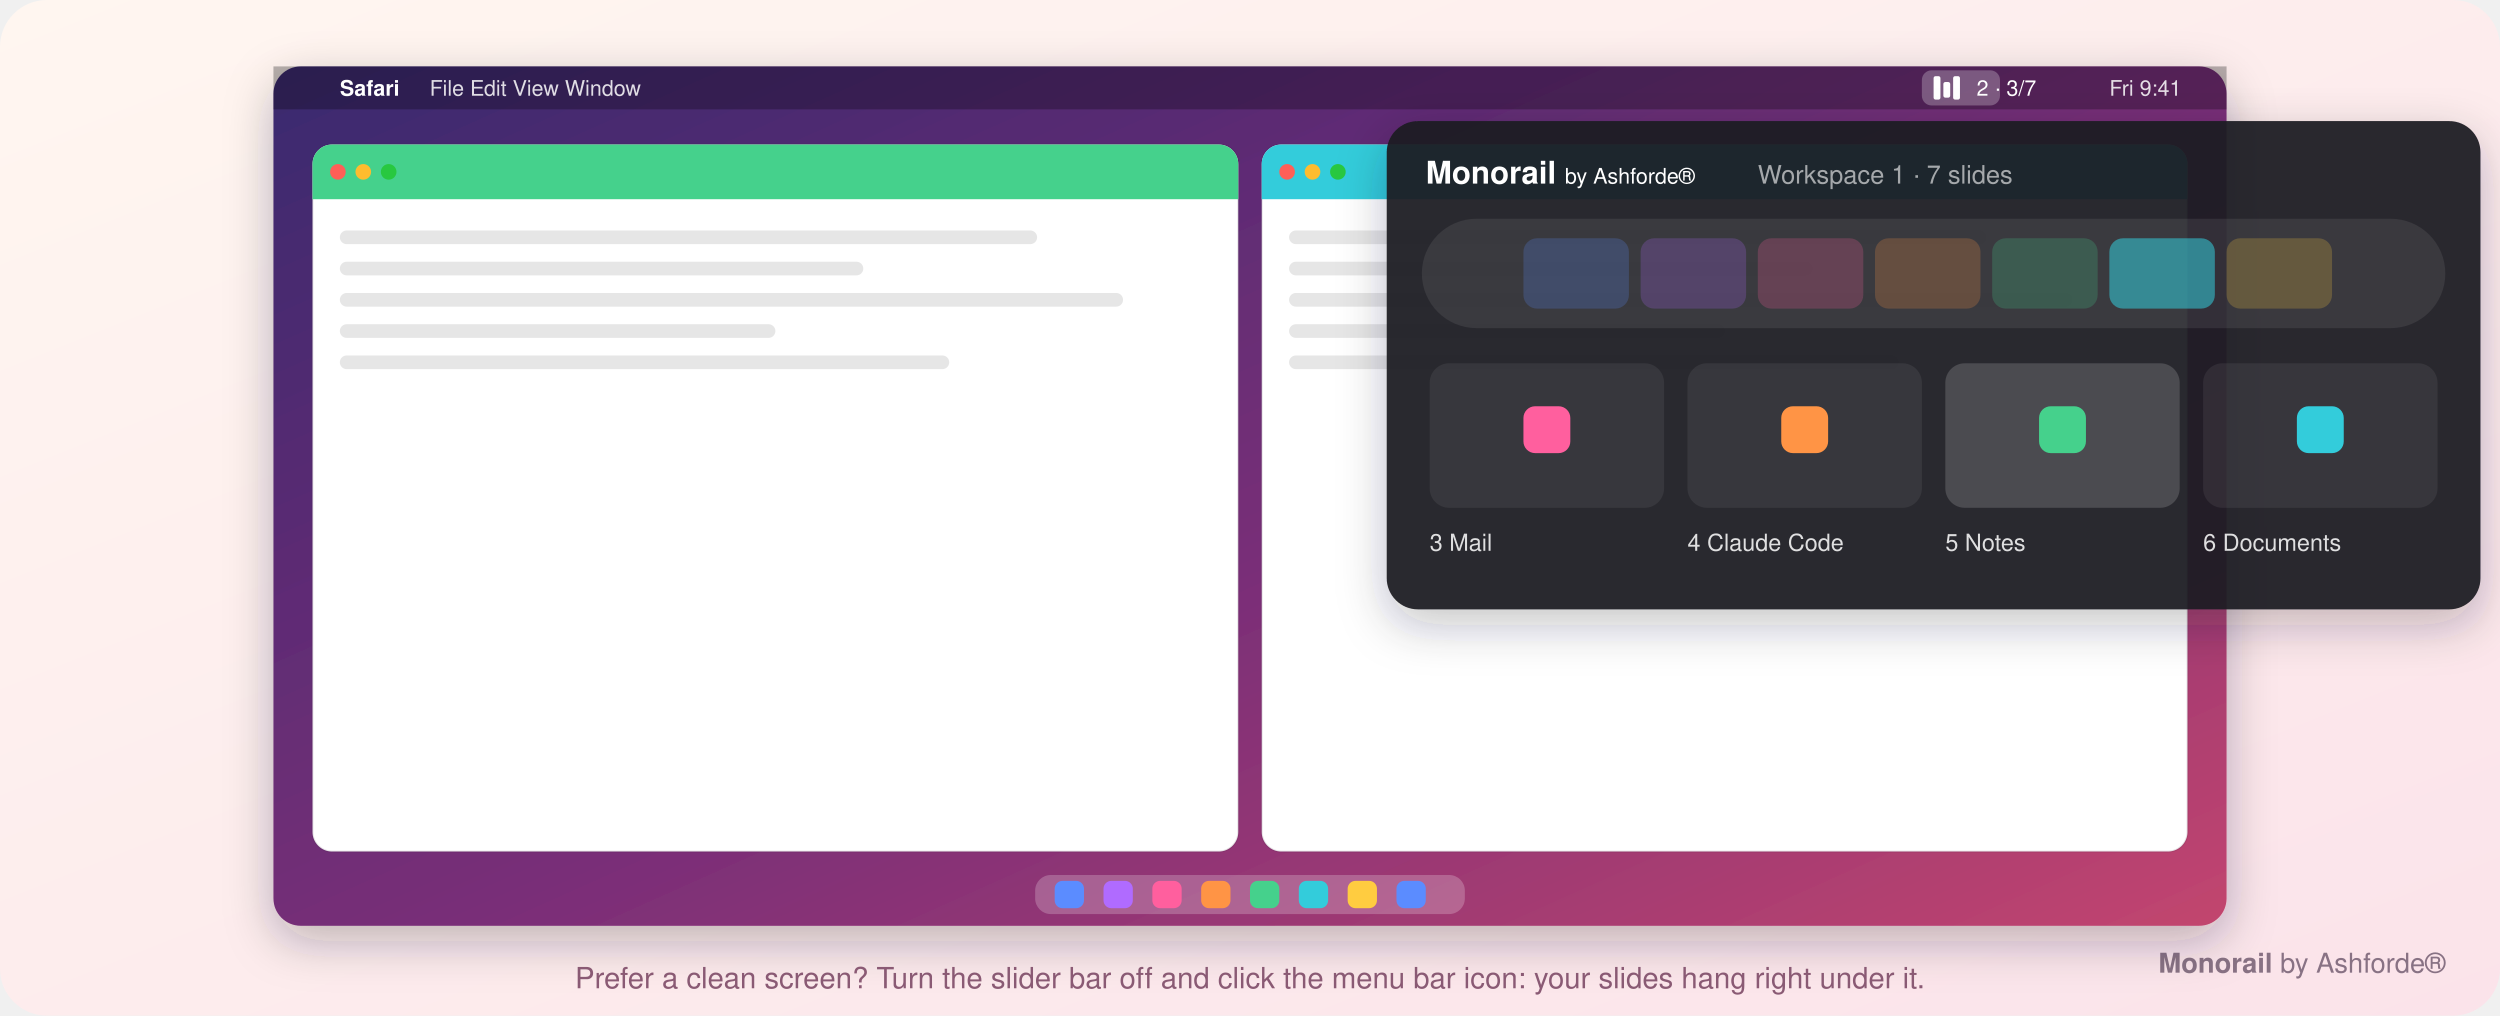
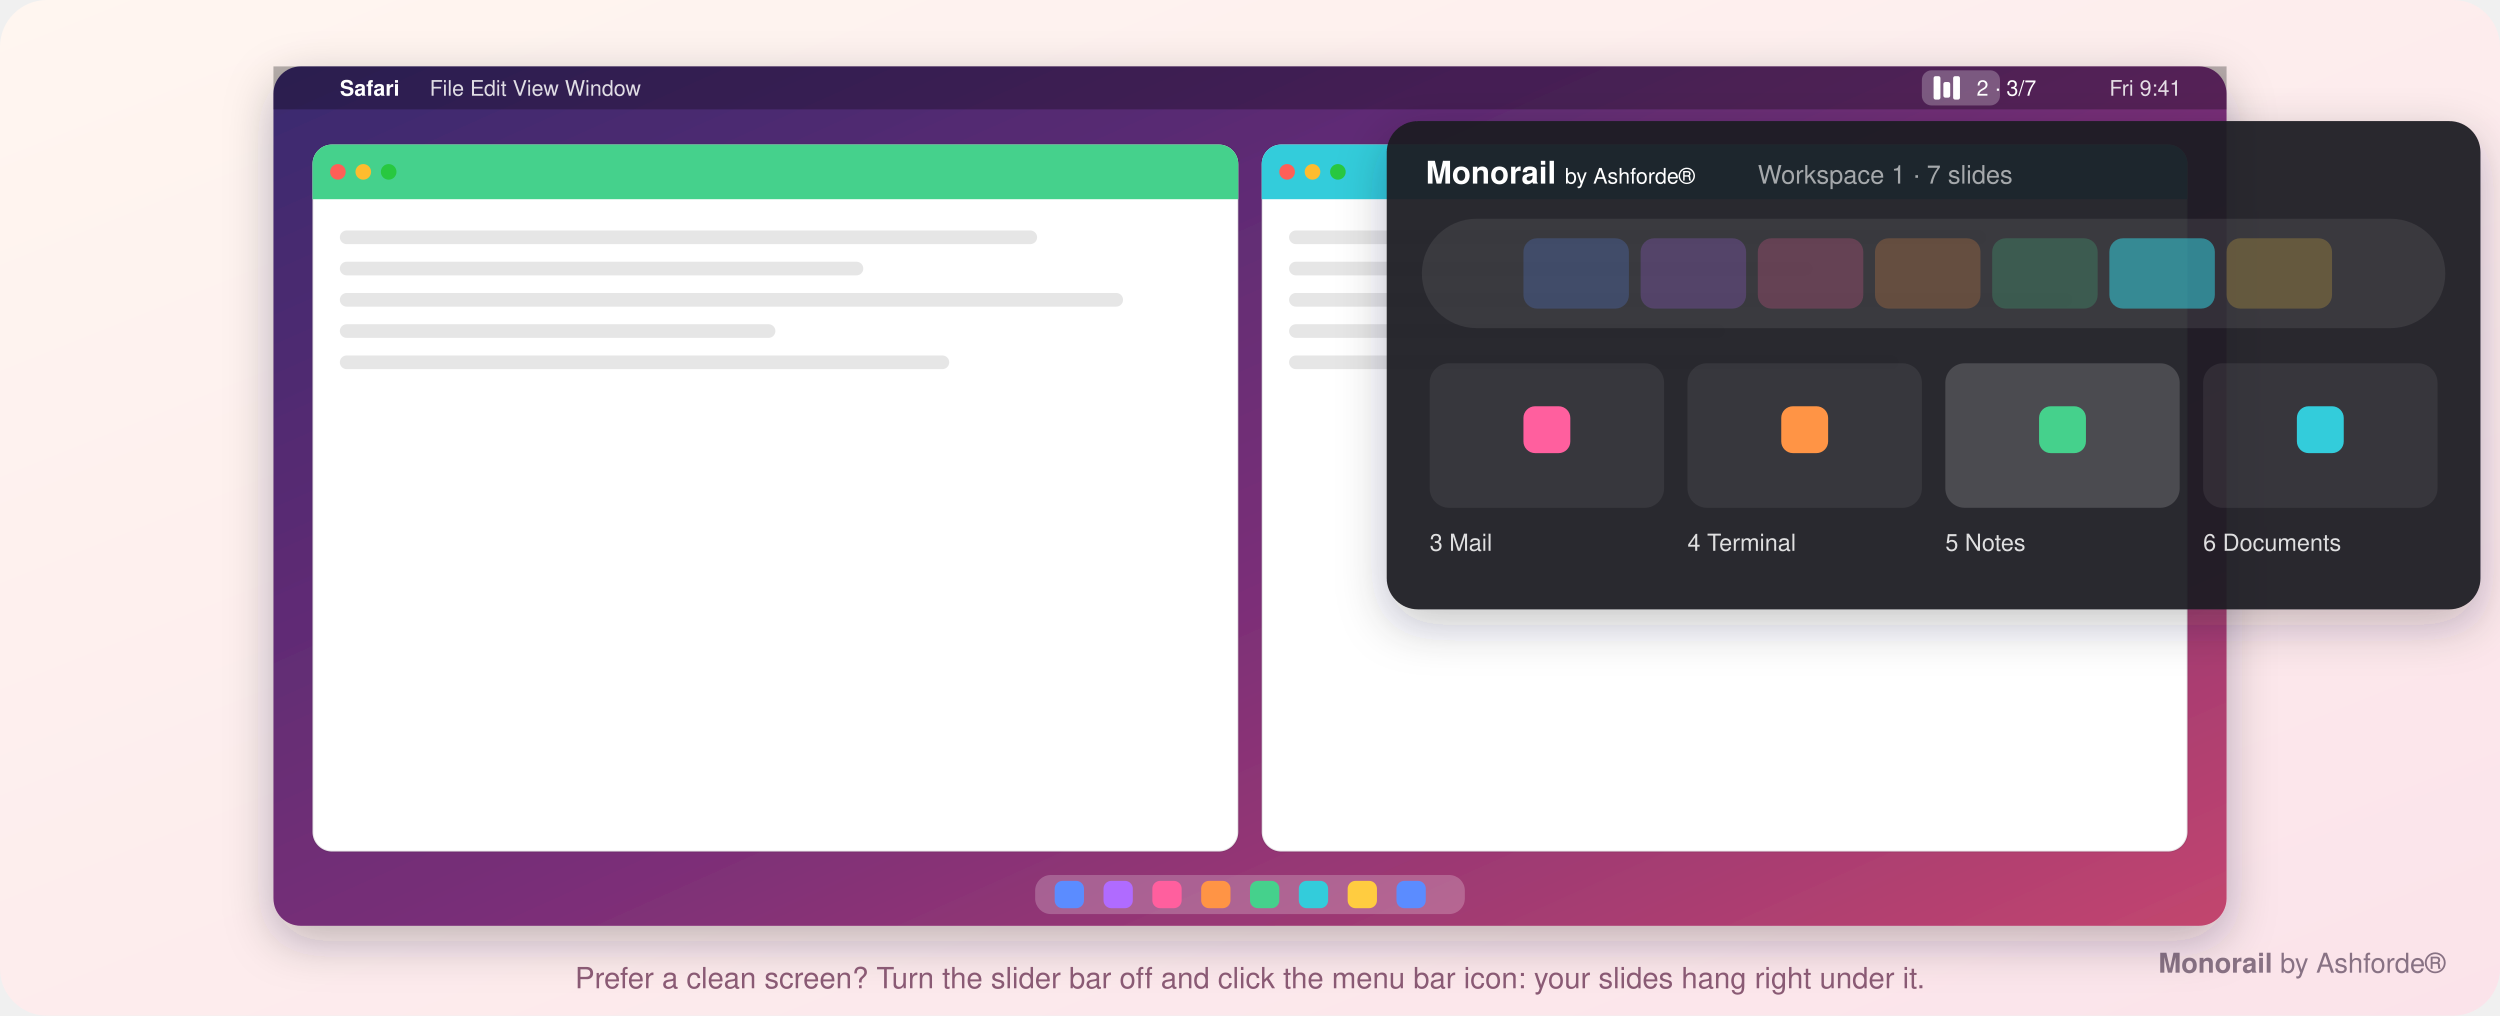
<svg xmlns="http://www.w3.org/2000/svg" viewBox="0 0 1280 520" width="1280" height="520" role="img" aria-label="The slider panel that hangs under the menu bar icon">
  <defs>
    <linearGradient id="cardbg" x1="0" y1="0" x2="1" y2="1">
      <stop offset="0" stop-color="#FFF6F0" />
      <stop offset="1" stop-color="#FBE3EA" />
    </linearGradient>
    <linearGradient id="wall" x1="0" y1="0" x2="1" y2="1">
      <stop offset="0" stop-color="#3A2A6E" />
      <stop offset="0.55" stop-color="#7A2E78" />
      <stop offset="1" stop-color="#C2456E" />
    </linearGradient>
    <filter id="shadow" x="-10%" y="-10%" width="120%" height="130%">
      <feDropShadow dx="0" dy="8" stdDeviation="12" flood-color="#2A1430" flood-opacity="0.28" />
    </filter>
  </defs>
  <rect width="1280" height="520" rx="24" fill="url(#cardbg)" />
  <g filter="url(#shadow)">
    <rect x="140" y="34" width="1000" height="440" rx="14" fill="url(#wall)" />
  </g>
  <rect x="140" y="34" width="1000" height="22" rx="0" fill="#000" opacity="0.28" />
  <rect x="140" y="34" width="1000" height="14" rx="14" fill="#000" opacity="0" />
  <text x="156" y="49" font-family="-apple-system, BlinkMacSystemFont, 'SF Pro Display', 'Helvetica Neue', Helvetica, Arial, sans-serif" font-size="11" font-weight="700" fill="#fff" />
  <text x="174" y="49" font-family="-apple-system, BlinkMacSystemFont, 'SF Pro Display', 'Helvetica Neue', Helvetica, Arial, sans-serif" font-size="11" font-weight="700" fill="#fff">Safari</text>
  <text x="220" y="49" font-family="-apple-system, BlinkMacSystemFont, 'SF Pro Display', 'Helvetica Neue', Helvetica, Arial, sans-serif" font-size="11" fill="#fff" opacity="0.85">File   Edit   View   Window</text>
  <g transform="translate(990 38)">
    <rect x="0" y="1" width="3.5" height="12" rx="1" fill="#fff" />
    <rect x="5" y="4" width="3.5" height="8" rx="1" fill="#fff" />
    <rect x="10" y="1" width="3.5" height="12" rx="1" fill="#fff" />
  </g>
  <text x="1012" y="49" font-family="-apple-system, BlinkMacSystemFont, 'SF Pro Display', 'Helvetica Neue', Helvetica, Arial, sans-serif" font-size="11" fill="#fff">2 · 3/7</text>
  <text x="1080" y="49" font-family="-apple-system, BlinkMacSystemFont, 'SF Pro Display', 'Helvetica Neue', Helvetica, Arial, sans-serif" font-size="11" fill="#fff" opacity="0.85">Fri 9:41</text>
  <rect x="530.0" y="448" width="220" height="20" rx="8" fill="#fff" opacity="0.22" />
  <rect x="540.0" y="451" width="15" height="14" rx="4" fill="#5B8CFF" />
  <rect x="565.0" y="451" width="15" height="14" rx="4" fill="#B06BFF" />
  <rect x="590.0" y="451" width="15" height="14" rx="4" fill="#FF5F9E" />
  <rect x="615.0" y="451" width="15" height="14" rx="4" fill="#FF9445" />
  <rect x="640.0" y="451" width="15" height="14" rx="4" fill="#45D18C" />
  <rect x="665.0" y="451" width="15" height="14" rx="4" fill="#33CCDB" />
  <rect x="690.0" y="451" width="15" height="14" rx="4" fill="#FFCC40" />
  <rect x="715.0" y="451" width="15" height="14" rx="4" fill="#5B8CFF" />
  <g opacity="1">
    <rect x="160.0" y="74.0" width="474.0" height="362" rx="10" fill="#fff" stroke="#2A1430" stroke-opacity="0.12" />
    <path d="M160.0 84.0 a10 10 0 0 1 10 -10 h454.0 a10 10 0 0 1 10 10 v18 h-474.0 z" fill="#45D18C" />
    <circle cx="173.0" cy="88.0" r="4" fill="#FF5F57" />
    <circle cx="186.0" cy="88.0" r="4" fill="#FEBC2E" />
    <circle cx="199.0" cy="88.0" r="4" fill="#28C840" />
    <rect x="174.0" y="118.0" width="357" height="7" rx="3.5" fill="#000" opacity="0.10" />
    <rect x="174.0" y="134.0" width="268" height="7" rx="3.5" fill="#000" opacity="0.10" />
    <rect x="174.0" y="150.0" width="401" height="7" rx="3.5" fill="#000" opacity="0.10" />
    <rect x="174.0" y="166.0" width="223" height="7" rx="3.5" fill="#000" opacity="0.10" />
    <rect x="174.0" y="182.0" width="312" height="7" rx="3.5" fill="#000" opacity="0.10" />
  </g>
  <g opacity="1">
    <rect x="646.0" y="74.0" width="474.0" height="362" rx="10" fill="#fff" stroke="#2A1430" stroke-opacity="0.12" />
    <path d="M646.0 84.0 a10 10 0 0 1 10 -10 h454.0 a10 10 0 0 1 10 10 v18 h-474.0 z" fill="#33CCDB" />
    <circle cx="659.0" cy="88.0" r="4" fill="#FF5F57" />
    <circle cx="672.0" cy="88.0" r="4" fill="#FEBC2E" />
    <circle cx="685.0" cy="88.0" r="4" fill="#28C840" />
    <rect x="660.0" y="118.0" width="357" height="7" rx="3.5" fill="#000" opacity="0.10" />
    <rect x="660.0" y="134.0" width="268" height="7" rx="3.5" fill="#000" opacity="0.10" />
    <rect x="660.0" y="150.0" width="401" height="7" rx="3.5" fill="#000" opacity="0.10" />
    <rect x="660.0" y="166.0" width="223" height="7" rx="3.5" fill="#000" opacity="0.10" />
    <rect x="660.0" y="182.0" width="312" height="7" rx="3.5" fill="#000" opacity="0.10" />
  </g>
  <rect x="710" y="62" width="560" height="250" rx="16" fill="#1E1A24" opacity="0.94" filter="url(#shadow)" />
  <rect x="984" y="36" width="40" height="18" rx="5" fill="#fff" opacity="0.25" />
  <text x="730" y="94" font-family="-apple-system, BlinkMacSystemFont, 'SF Pro Display', 'Helvetica Neue', Helvetica, Arial, sans-serif" font-size="16" font-weight="800" fill="#fff">Monorail <tspan font-size="11" font-weight="500" opacity="0.6">by Ashforde®</tspan>
  </text>
  <text x="900" y="94" font-family="-apple-system, BlinkMacSystemFont, 'SF Pro Display', 'Helvetica Neue', Helvetica, Arial, sans-serif" font-size="13" fill="#fff" opacity="0.6">Workspace 1 · 7 slides</text>
  <rect x="728" y="112" width="524" height="56" rx="28" fill="#fff" opacity="0.08" />
  <rect x="780" y="122" width="54" height="36" rx="7" fill="#5B8CFF" opacity="0.22" />
  <rect x="840" y="122" width="54" height="36" rx="7" fill="#B06BFF" opacity="0.22" />
  <rect x="900" y="122" width="54" height="36" rx="7" fill="#FF5F9E" opacity="0.22" />
  <rect x="960" y="122" width="54" height="36" rx="7" fill="#FF9445" opacity="0.22" />
  <rect x="1020" y="122" width="54" height="36" rx="7" fill="#45D18C" opacity="0.22" />
  <rect x="1080" y="122" width="54" height="36" rx="7" fill="#33CCDB" opacity="0.55" />
  <rect x="1140" y="122" width="54" height="36" rx="7" fill="#FFCC40" opacity="0.22" />
  <rect x="732" y="186" width="120" height="74" rx="10" fill="#fff" opacity="0.07" />
  <rect x="780" y="208" width="24" height="24" rx="6" fill="#FF5F9E" />
  <text x="732" y="282" font-family="-apple-system, BlinkMacSystemFont, 'SF Pro Display', 'Helvetica Neue', Helvetica, Arial, sans-serif" font-size="12" fill="#fff" opacity="0.85">3  Mail</text>
  <rect x="864" y="186" width="120" height="74" rx="10" fill="#fff" opacity="0.07" />
  <rect x="912" y="208" width="24" height="24" rx="6" fill="#FF9445" />
-   <text x="864" y="282" font-family="-apple-system, BlinkMacSystemFont, 'SF Pro Display', 'Helvetica Neue', Helvetica, Arial, sans-serif" font-size="12" fill="#fff" opacity="0.85">4  Claude Code</text>
+   <text x="864" y="282" font-family="-apple-system, BlinkMacSystemFont, 'SF Pro Display', 'Helvetica Neue', Helvetica, Arial, sans-serif" font-size="12" fill="#fff" opacity="0.85">4  Terminal</text>
  <rect x="996" y="186" width="120" height="74" rx="10" fill="#fff" opacity="0.16" />
  <rect x="1044" y="208" width="24" height="24" rx="6" fill="#45D18C" />
  <text x="996" y="282" font-family="-apple-system, BlinkMacSystemFont, 'SF Pro Display', 'Helvetica Neue', Helvetica, Arial, sans-serif" font-size="12" fill="#fff" opacity="0.85">5  Notes</text>
  <rect x="1128" y="186" width="120" height="74" rx="10" fill="#fff" opacity="0.07" />
  <rect x="1176" y="208" width="24" height="24" rx="6" fill="#33CCDB" />
  <text x="1128" y="282" font-family="-apple-system, BlinkMacSystemFont, 'SF Pro Display', 'Helvetica Neue', Helvetica, Arial, sans-serif" font-size="12" fill="#fff" opacity="0.85">6  Documents</text>
  <text x="640.0" y="506" text-anchor="middle" font-family="-apple-system, BlinkMacSystemFont, 'SF Pro Display', 'Helvetica Neue', Helvetica, Arial, sans-serif" font-size="15" fill="#8A5A74">Prefer a clean screen? Turn the slider bar off and click the menu bar icon: your slides hang right under it.</text>
  <text x="1252" y="498" text-anchor="end" font-family="-apple-system, BlinkMacSystemFont, 'SF Pro Display', 'Helvetica Neue', Helvetica, Arial, sans-serif" font-size="14" fill="#2A1430" opacity="0.55">
    <tspan font-weight="800">Monorail</tspan> by Ashforde®</text>
</svg>
